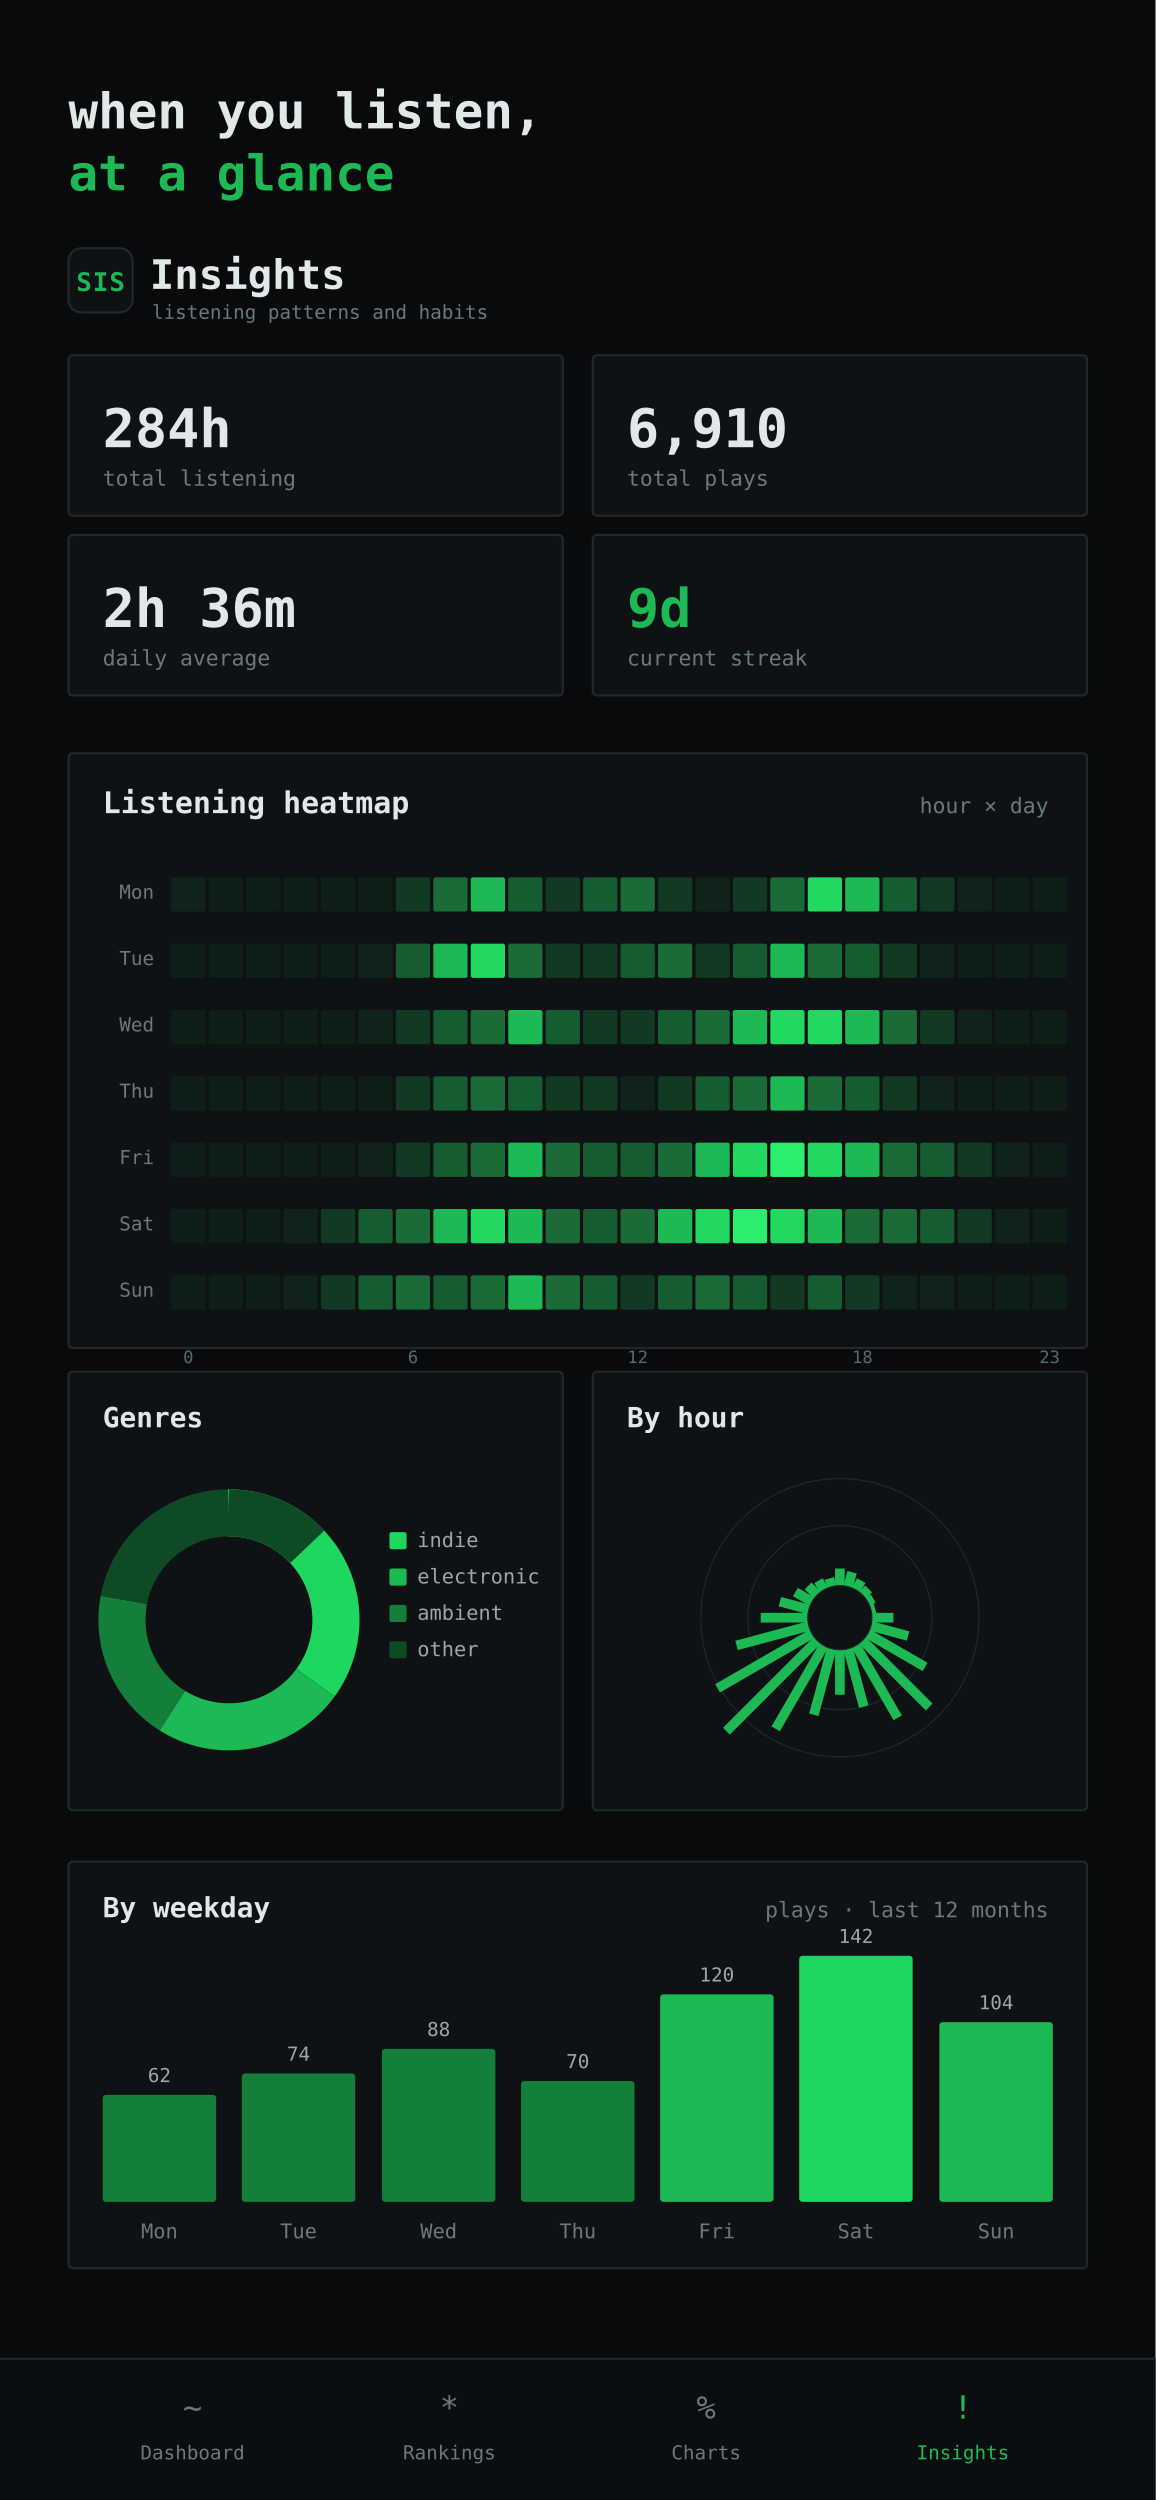
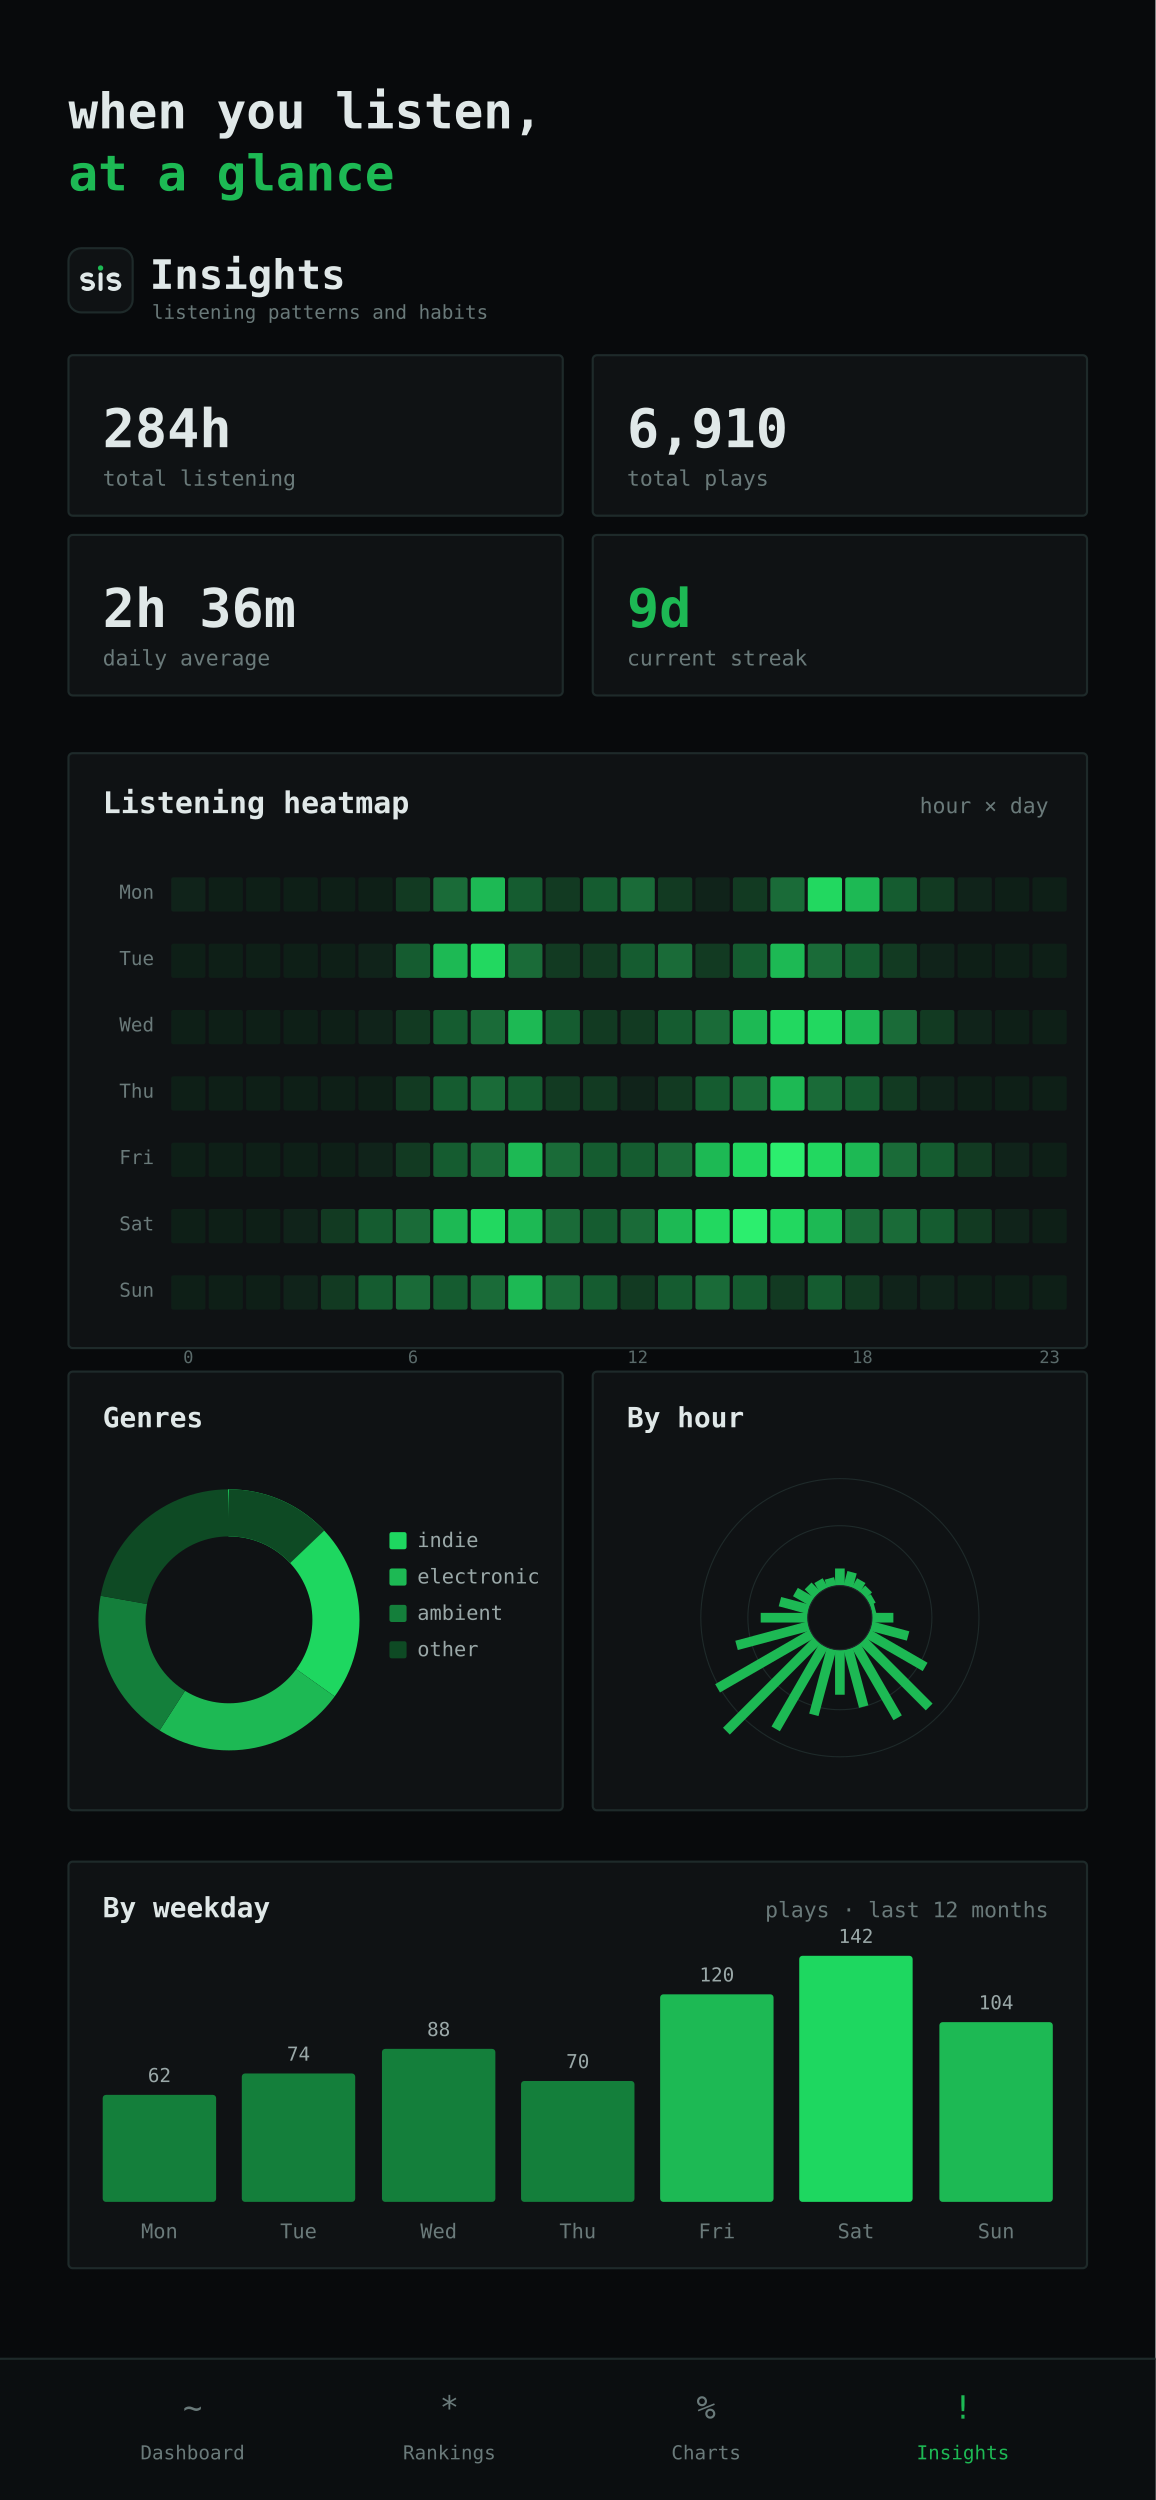
<svg xmlns="http://www.w3.org/2000/svg" width="1284" height="2778" viewBox="0 0 1080 2336.64" font-family="DejaVu Sans Mono, monospace">
  <rect width="1080" height="2336.64" fill="#080a0c" />
  <text x="64" y="120" font-size="46" font-weight="700" fill="#e0e8e8">when you listen,</text>
  <text x="64" y="178" font-size="46" font-weight="700" fill="#1db954">at a glance</text>
  <g transform="translate(0,232)">
    <rect x="64" y="0" width="60" height="60" rx="12" fill="#0f1214" stroke="#1e2a2a" stroke-width="2" />
-     <text x="94" y="40" font-size="24" font-weight="700" letter-spacing="1" fill="#1db954" text-anchor="middle">SIS</text>
+     <g transform="translate(74.59 16) scale(0.2641) translate(0 -16.12)">
+       <path d="M40.06 51.43A18.8 12.22 0 1 0 27 72.44A20 13.78 0 1 1 13.11 96.13M73.5 100V48M133.06 51.43A18.8 12.22 0 1 0 120 72.44A20 13.78 0 1 1 106.11 96.13" fill="none" stroke="#e0e8e8" stroke-width="14" stroke-linecap="round" stroke-linejoin="round" />
+       <circle cx="73.5" cy="25.62" r="9.5" fill="#1db954" />
+     </g>
    <text x="140" y="38" font-size="38" font-weight="700" fill="#e0e8e8">Insights</text>
    <text x="142" y="66" font-size="18" fill="#6a7a7a">listening patterns and habits</text>
  </g>
  <g transform="translate(64,332)">
    <g>
      <rect x="0" y="0" width="462" height="150" rx="4" fill="#0f1214" stroke="#1e2a2a" stroke-width="2" />
      <text x="32" y="86" font-size="50" font-weight="700" fill="#e0e8e8">284h</text>
      <text x="32" y="122" font-size="20" fill="#6a7a7a">total listening</text>
    </g>
    <g transform="translate(490,0)">
      <rect x="0" y="0" width="462" height="150" rx="4" fill="#0f1214" stroke="#1e2a2a" stroke-width="2" />
      <text x="32" y="86" font-size="50" font-weight="700" fill="#e0e8e8">6,910</text>
      <text x="32" y="122" font-size="20" fill="#6a7a7a">total plays</text>
    </g>
    <g transform="translate(0,168)">
      <rect x="0" y="0" width="462" height="150" rx="4" fill="#0f1214" stroke="#1e2a2a" stroke-width="2" />
      <text x="32" y="86" font-size="50" font-weight="700" fill="#e0e8e8">2h 36m</text>
      <text x="32" y="122" font-size="20" fill="#6a7a7a">daily average</text>
    </g>
    <g transform="translate(490,168)">
      <rect x="0" y="0" width="462" height="150" rx="4" fill="#0f1214" stroke="#1e2a2a" stroke-width="2" />
      <text x="32" y="86" font-size="50" font-weight="700" fill="#1db954">9d</text>
      <text x="32" y="122" font-size="20" fill="#6a7a7a">current streak</text>
    </g>
  </g>
  <g transform="translate(64,704)">
    <rect width="952" height="556" rx="4" fill="#0f1214" stroke="#1e2a2a" stroke-width="2" />
    <text x="32" y="56" font-size="28" font-weight="700" fill="#e0e8e8">Listening heatmap</text>
    <text x="916" y="56" font-size="20" fill="#6a7a7a" text-anchor="end">hour × day</text>
    <g transform="translate(96,92)">
      <g font-size="18" fill="#6a7a7a" text-anchor="end">
        <text x="-16" y="44">Mon</text>
        <text x="-16" y="106">Tue</text>
        <text x="-16" y="168">Wed</text>
        <text x="-16" y="230">Thu</text>
        <text x="-16" y="292">Fri</text>
        <text x="-16" y="354">Sat</text>
        <text x="-16" y="416">Sun</text>
      </g>
      <g transform="translate(0,24)">
        <rect width="32" height="32" rx="2" fill="#10231a" />
        <rect x="35" width="32" height="32" rx="2" fill="#0e1f17" />
        <rect x="70" width="32" height="32" rx="2" fill="#0e1f17" />
        <rect x="105" width="32" height="32" rx="2" fill="#0e1f17" />
        <rect x="140" width="32" height="32" rx="2" fill="#0e1f17" />
        <rect x="175" width="32" height="32" rx="2" fill="#0e1f17" />
        <rect x="210" width="32" height="32" rx="2" fill="#123a22" />
        <rect x="245" width="32" height="32" rx="2" fill="#1a6b38" />
        <rect x="280" width="32" height="32" rx="2" fill="#1db954" />
        <rect x="315" width="32" height="32" rx="2" fill="#155c30" />
        <rect x="350" width="32" height="32" rx="2" fill="#123a22" />
        <rect x="385" width="32" height="32" rx="2" fill="#155c30" />
        <rect x="420" width="32" height="32" rx="2" fill="#1a6b38" />
        <rect x="455" width="32" height="32" rx="2" fill="#123a22" />
        <rect x="490" width="32" height="32" rx="2" fill="#10231a" />
        <rect x="525" width="32" height="32" rx="2" fill="#123a22" />
        <rect x="560" width="32" height="32" rx="2" fill="#1a6b38" />
        <rect x="595" width="32" height="32" rx="2" fill="#22d860" />
        <rect x="630" width="32" height="32" rx="2" fill="#1db954" />
        <rect x="665" width="32" height="32" rx="2" fill="#155c30" />
        <rect x="700" width="32" height="32" rx="2" fill="#123a22" />
        <rect x="735" width="32" height="32" rx="2" fill="#10231a" />
        <rect x="770" width="32" height="32" rx="2" fill="#0e1f17" />
        <rect x="805" width="32" height="32" rx="2" fill="#0e1f17" />
      </g>
      <g transform="translate(0,86)">
        <rect width="32" height="32" rx="2" fill="#0e1f17" />
        <rect x="35" width="32" height="32" rx="2" fill="#0e1f17" />
        <rect x="70" width="32" height="32" rx="2" fill="#0e1f17" />
        <rect x="105" width="32" height="32" rx="2" fill="#0e1f17" />
        <rect x="140" width="32" height="32" rx="2" fill="#0e1f17" />
        <rect x="175" width="32" height="32" rx="2" fill="#10231a" />
        <rect x="210" width="32" height="32" rx="2" fill="#155c30" />
        <rect x="245" width="32" height="32" rx="2" fill="#1db954" />
        <rect x="280" width="32" height="32" rx="2" fill="#22d860" />
        <rect x="315" width="32" height="32" rx="2" fill="#1a6b38" />
        <rect x="350" width="32" height="32" rx="2" fill="#123a22" />
        <rect x="385" width="32" height="32" rx="2" fill="#123a22" />
        <rect x="420" width="32" height="32" rx="2" fill="#155c30" />
        <rect x="455" width="32" height="32" rx="2" fill="#1a6b38" />
        <rect x="490" width="32" height="32" rx="2" fill="#123a22" />
        <rect x="525" width="32" height="32" rx="2" fill="#155c30" />
        <rect x="560" width="32" height="32" rx="2" fill="#1db954" />
        <rect x="595" width="32" height="32" rx="2" fill="#1a6b38" />
        <rect x="630" width="32" height="32" rx="2" fill="#155c30" />
        <rect x="665" width="32" height="32" rx="2" fill="#123a22" />
        <rect x="700" width="32" height="32" rx="2" fill="#10231a" />
        <rect x="735" width="32" height="32" rx="2" fill="#0e1f17" />
        <rect x="770" width="32" height="32" rx="2" fill="#0e1f17" />
        <rect x="805" width="32" height="32" rx="2" fill="#0e1f17" />
      </g>
      <g transform="translate(0,148)">
        <rect width="32" height="32" rx="2" fill="#0e1f17" />
        <rect x="35" width="32" height="32" rx="2" fill="#0e1f17" />
        <rect x="70" width="32" height="32" rx="2" fill="#0e1f17" />
        <rect x="105" width="32" height="32" rx="2" fill="#0e1f17" />
        <rect x="140" width="32" height="32" rx="2" fill="#0e1f17" />
        <rect x="175" width="32" height="32" rx="2" fill="#10231a" />
        <rect x="210" width="32" height="32" rx="2" fill="#123a22" />
        <rect x="245" width="32" height="32" rx="2" fill="#155c30" />
        <rect x="280" width="32" height="32" rx="2" fill="#1a6b38" />
        <rect x="315" width="32" height="32" rx="2" fill="#1db954" />
        <rect x="350" width="32" height="32" rx="2" fill="#155c30" />
        <rect x="385" width="32" height="32" rx="2" fill="#123a22" />
        <rect x="420" width="32" height="32" rx="2" fill="#123a22" />
        <rect x="455" width="32" height="32" rx="2" fill="#155c30" />
        <rect x="490" width="32" height="32" rx="2" fill="#1a6b38" />
        <rect x="525" width="32" height="32" rx="2" fill="#1db954" />
        <rect x="560" width="32" height="32" rx="2" fill="#22d860" />
        <rect x="595" width="32" height="32" rx="2" fill="#22d860" />
        <rect x="630" width="32" height="32" rx="2" fill="#1db954" />
        <rect x="665" width="32" height="32" rx="2" fill="#1a6b38" />
        <rect x="700" width="32" height="32" rx="2" fill="#123a22" />
        <rect x="735" width="32" height="32" rx="2" fill="#10231a" />
        <rect x="770" width="32" height="32" rx="2" fill="#0e1f17" />
        <rect x="805" width="32" height="32" rx="2" fill="#0e1f17" />
      </g>
      <g transform="translate(0,210)">
        <rect width="32" height="32" rx="2" fill="#0e1f17" />
        <rect x="35" width="32" height="32" rx="2" fill="#0e1f17" />
        <rect x="70" width="32" height="32" rx="2" fill="#0e1f17" />
        <rect x="105" width="32" height="32" rx="2" fill="#0e1f17" />
        <rect x="140" width="32" height="32" rx="2" fill="#0e1f17" />
        <rect x="175" width="32" height="32" rx="2" fill="#0e1f17" />
        <rect x="210" width="32" height="32" rx="2" fill="#123a22" />
        <rect x="245" width="32" height="32" rx="2" fill="#155c30" />
        <rect x="280" width="32" height="32" rx="2" fill="#1a6b38" />
        <rect x="315" width="32" height="32" rx="2" fill="#155c30" />
        <rect x="350" width="32" height="32" rx="2" fill="#123a22" />
        <rect x="385" width="32" height="32" rx="2" fill="#123a22" />
        <rect x="420" width="32" height="32" rx="2" fill="#10231a" />
        <rect x="455" width="32" height="32" rx="2" fill="#123a22" />
        <rect x="490" width="32" height="32" rx="2" fill="#155c30" />
        <rect x="525" width="32" height="32" rx="2" fill="#1a6b38" />
        <rect x="560" width="32" height="32" rx="2" fill="#1db954" />
        <rect x="595" width="32" height="32" rx="2" fill="#1a6b38" />
        <rect x="630" width="32" height="32" rx="2" fill="#155c30" />
        <rect x="665" width="32" height="32" rx="2" fill="#123a22" />
        <rect x="700" width="32" height="32" rx="2" fill="#10231a" />
        <rect x="735" width="32" height="32" rx="2" fill="#0e1f17" />
        <rect x="770" width="32" height="32" rx="2" fill="#0e1f17" />
        <rect x="805" width="32" height="32" rx="2" fill="#0e1f17" />
      </g>
      <g transform="translate(0,272)">
        <rect width="32" height="32" rx="2" fill="#0e1f17" />
        <rect x="35" width="32" height="32" rx="2" fill="#0e1f17" />
        <rect x="70" width="32" height="32" rx="2" fill="#0e1f17" />
        <rect x="105" width="32" height="32" rx="2" fill="#0e1f17" />
        <rect x="140" width="32" height="32" rx="2" fill="#0e1f17" />
        <rect x="175" width="32" height="32" rx="2" fill="#10231a" />
        <rect x="210" width="32" height="32" rx="2" fill="#123a22" />
        <rect x="245" width="32" height="32" rx="2" fill="#155c30" />
        <rect x="280" width="32" height="32" rx="2" fill="#1a6b38" />
        <rect x="315" width="32" height="32" rx="2" fill="#1db954" />
        <rect x="350" width="32" height="32" rx="2" fill="#1a6b38" />
        <rect x="385" width="32" height="32" rx="2" fill="#155c30" />
        <rect x="420" width="32" height="32" rx="2" fill="#155c30" />
        <rect x="455" width="32" height="32" rx="2" fill="#1a6b38" />
        <rect x="490" width="32" height="32" rx="2" fill="#1db954" />
        <rect x="525" width="32" height="32" rx="2" fill="#22d860" />
        <rect x="560" width="32" height="32" rx="2" fill="#2cee6e" />
        <rect x="595" width="32" height="32" rx="2" fill="#22d860" />
        <rect x="630" width="32" height="32" rx="2" fill="#1db954" />
        <rect x="665" width="32" height="32" rx="2" fill="#1a6b38" />
        <rect x="700" width="32" height="32" rx="2" fill="#155c30" />
        <rect x="735" width="32" height="32" rx="2" fill="#123a22" />
        <rect x="770" width="32" height="32" rx="2" fill="#10231a" />
        <rect x="805" width="32" height="32" rx="2" fill="#0e1f17" />
      </g>
      <g transform="translate(0,334)">
        <rect width="32" height="32" rx="2" fill="#0e1f17" />
        <rect x="35" width="32" height="32" rx="2" fill="#0e1f17" />
        <rect x="70" width="32" height="32" rx="2" fill="#0e1f17" />
        <rect x="105" width="32" height="32" rx="2" fill="#10231a" />
        <rect x="140" width="32" height="32" rx="2" fill="#123a22" />
        <rect x="175" width="32" height="32" rx="2" fill="#155c30" />
        <rect x="210" width="32" height="32" rx="2" fill="#1a6b38" />
        <rect x="245" width="32" height="32" rx="2" fill="#1db954" />
        <rect x="280" width="32" height="32" rx="2" fill="#22d860" />
        <rect x="315" width="32" height="32" rx="2" fill="#1db954" />
        <rect x="350" width="32" height="32" rx="2" fill="#1a6b38" />
        <rect x="385" width="32" height="32" rx="2" fill="#155c30" />
        <rect x="420" width="32" height="32" rx="2" fill="#1a6b38" />
        <rect x="455" width="32" height="32" rx="2" fill="#1db954" />
        <rect x="490" width="32" height="32" rx="2" fill="#22d860" />
        <rect x="525" width="32" height="32" rx="2" fill="#2cee6e" />
        <rect x="560" width="32" height="32" rx="2" fill="#22d860" />
        <rect x="595" width="32" height="32" rx="2" fill="#1db954" />
        <rect x="630" width="32" height="32" rx="2" fill="#1a6b38" />
        <rect x="665" width="32" height="32" rx="2" fill="#1a6b38" />
        <rect x="700" width="32" height="32" rx="2" fill="#155c30" />
        <rect x="735" width="32" height="32" rx="2" fill="#123a22" />
        <rect x="770" width="32" height="32" rx="2" fill="#10231a" />
        <rect x="805" width="32" height="32" rx="2" fill="#0e1f17" />
      </g>
      <g transform="translate(0,396)">
        <rect width="32" height="32" rx="2" fill="#0e1f17" />
        <rect x="35" width="32" height="32" rx="2" fill="#0e1f17" />
        <rect x="70" width="32" height="32" rx="2" fill="#0e1f17" />
        <rect x="105" width="32" height="32" rx="2" fill="#10231a" />
        <rect x="140" width="32" height="32" rx="2" fill="#123a22" />
        <rect x="175" width="32" height="32" rx="2" fill="#155c30" />
        <rect x="210" width="32" height="32" rx="2" fill="#1a6b38" />
        <rect x="245" width="32" height="32" rx="2" fill="#155c30" />
        <rect x="280" width="32" height="32" rx="2" fill="#1a6b38" />
        <rect x="315" width="32" height="32" rx="2" fill="#1db954" />
        <rect x="350" width="32" height="32" rx="2" fill="#1a6b38" />
        <rect x="385" width="32" height="32" rx="2" fill="#155c30" />
        <rect x="420" width="32" height="32" rx="2" fill="#123a22" />
        <rect x="455" width="32" height="32" rx="2" fill="#155c30" />
        <rect x="490" width="32" height="32" rx="2" fill="#1a6b38" />
        <rect x="525" width="32" height="32" rx="2" fill="#155c30" />
        <rect x="560" width="32" height="32" rx="2" fill="#123a22" />
        <rect x="595" width="32" height="32" rx="2" fill="#155c30" />
        <rect x="630" width="32" height="32" rx="2" fill="#123a22" />
        <rect x="665" width="32" height="32" rx="2" fill="#10231a" />
        <rect x="700" width="32" height="32" rx="2" fill="#10231a" />
        <rect x="735" width="32" height="32" rx="2" fill="#0e1f17" />
        <rect x="770" width="32" height="32" rx="2" fill="#0e1f17" />
        <rect x="805" width="32" height="32" rx="2" fill="#0e1f17" />
      </g>
      <g font-size="16" fill="#5a6a6a" text-anchor="middle">
        <text x="16" y="478">0</text>
        <text x="226" y="478">6</text>
        <text x="436" y="478">12</text>
        <text x="646" y="478">18</text>
        <text x="821" y="478">23</text>
      </g>
    </g>
  </g>
  <g transform="translate(64,1282)">
    <rect width="462" height="410" rx="4" fill="#0f1214" stroke="#1e2a2a" stroke-width="2" />
    <text x="32" y="52" font-size="26" font-weight="700" fill="#e0e8e8">Genres</text>
    <g transform="translate(150,232)">
      <circle r="100" fill="none" stroke="#1ed760" stroke-width="44" stroke-dasharray="220 408" transform="rotate(-90)" />
      <circle r="100" fill="none" stroke="#1db954" stroke-width="44" stroke-dasharray="150 408" stroke-dashoffset="-220" transform="rotate(-90)" />
      <circle r="100" fill="none" stroke="#147f3b" stroke-width="44" stroke-dasharray="120 408" stroke-dashoffset="-370" transform="rotate(-90)" />
      <circle r="100" fill="none" stroke="#0e4a24" stroke-width="44" stroke-dasharray="138 408" stroke-dashoffset="-490" transform="rotate(-90)" />
    </g>
    <g font-size="19" transform="translate(300,150)">
      <rect x="0" y="0" width="16" height="16" rx="2" fill="#1ed760" />
      <text x="26" y="14" fill="#9aa8a8">indie</text>
      <rect x="0" y="34" width="16" height="16" rx="2" fill="#1db954" />
      <text x="26" y="48" fill="#9aa8a8">electronic</text>
      <rect x="0" y="68" width="16" height="16" rx="2" fill="#147f3b" />
      <text x="26" y="82" fill="#9aa8a8">ambient</text>
      <rect x="0" y="102" width="16" height="16" rx="2" fill="#0e4a24" />
      <text x="26" y="116" fill="#9aa8a8">other</text>
    </g>
    <g transform="translate(490,0)">
      <rect width="462" height="410" rx="4" fill="#0f1214" stroke="#1e2a2a" stroke-width="2" />
      <text x="32" y="52" font-size="26" font-weight="700" fill="#e0e8e8">By hour</text>
      <g transform="translate(231,230)">
        <circle r="130" fill="none" stroke="#1e2a2a" stroke-width="1" />
        <circle r="86" fill="none" stroke="#1e2a2a" stroke-width="1" />
        <g stroke="#1db954" stroke-width="9">
          <line x1="0" y1="-30" x2="0" y2="-46" transform="rotate(0)" />
          <line x1="0" y1="-30" x2="0" y2="-44" transform="rotate(15)" />
          <line x1="0" y1="-30" x2="0" y2="-40" transform="rotate(30)" />
          <line x1="0" y1="-30" x2="0" y2="-38" transform="rotate(45)" />
          <line x1="0" y1="-30" x2="0" y2="-36" transform="rotate(60)" />
          <line x1="0" y1="-30" x2="0" y2="-34" transform="rotate(75)" />
          <line x1="0" y1="-30" x2="0" y2="-50" transform="rotate(90)" />
          <line x1="0" y1="-30" x2="0" y2="-66" transform="rotate(105)" />
          <line x1="0" y1="-30" x2="0" y2="-92" transform="rotate(120)" />
          <line x1="0" y1="-30" x2="0" y2="-118" transform="rotate(135)" />
          <line x1="0" y1="-30" x2="0" y2="-108" transform="rotate(150)" />
          <line x1="0" y1="-30" x2="0" y2="-86" transform="rotate(165)" />
          <line x1="0" y1="-30" x2="0" y2="-72" transform="rotate(180)" />
          <line x1="0" y1="-30" x2="0" y2="-94" transform="rotate(195)" />
          <line x1="0" y1="-30" x2="0" y2="-120" transform="rotate(210)" />
          <line x1="0" y1="-30" x2="0" y2="-150" transform="rotate(225)" />
          <line x1="0" y1="-30" x2="0" y2="-132" transform="rotate(240)" />
          <line x1="0" y1="-30" x2="0" y2="-100" transform="rotate(255)" />
          <line x1="0" y1="-30" x2="0" y2="-74" transform="rotate(270)" />
          <line x1="0" y1="-30" x2="0" y2="-58" transform="rotate(285)" />
          <line x1="0" y1="-30" x2="0" y2="-48" transform="rotate(300)" />
          <line x1="0" y1="-30" x2="0" y2="-42" transform="rotate(315)" />
          <line x1="0" y1="-30" x2="0" y2="-40" transform="rotate(330)" />
          <line x1="0" y1="-30" x2="0" y2="-38" transform="rotate(345)" />
        </g>
        <circle r="30" fill="#0f1214" stroke="#1e2a2a" stroke-width="1" />
      </g>
    </g>
  </g>
  <g transform="translate(64,1740)">
    <rect width="952" height="380" rx="4" fill="#0f1214" stroke="#1e2a2a" stroke-width="2" />
    <text x="32" y="52" font-size="26" font-weight="700" fill="#e0e8e8">By weekday</text>
    <text x="916" y="52" font-size="20" fill="#6a7a7a" text-anchor="end">plays · last 12 months</text>
    <rect x="32" y="218" width="106" height="100" rx="3" fill="#147f3b" />
    <text x="85" y="352" font-size="19" fill="#6a7a7a" text-anchor="middle">Mon</text>
    <text x="85" y="206" font-size="18" fill="#9aa8a8" text-anchor="middle">62</text>
    <rect x="162" y="198" width="106" height="120" rx="3" fill="#147f3b" />
    <text x="215" y="352" font-size="19" fill="#6a7a7a" text-anchor="middle">Tue</text>
    <text x="215" y="186" font-size="18" fill="#9aa8a8" text-anchor="middle">74</text>
    <rect x="293" y="175" width="106" height="143" rx="3" fill="#147f3b" />
    <text x="346" y="352" font-size="19" fill="#6a7a7a" text-anchor="middle">Wed</text>
    <text x="346" y="163" font-size="18" fill="#9aa8a8" text-anchor="middle">88</text>
    <rect x="423" y="205" width="106" height="113" rx="3" fill="#147f3b" />
    <text x="476" y="352" font-size="19" fill="#6a7a7a" text-anchor="middle">Thu</text>
    <text x="476" y="193" font-size="18" fill="#9aa8a8" text-anchor="middle">70</text>
    <rect x="553" y="124" width="106" height="194" rx="3" fill="#1db954" />
    <text x="606" y="352" font-size="19" fill="#6a7a7a" text-anchor="middle">Fri</text>
    <text x="606" y="112" font-size="18" fill="#9aa8a8" text-anchor="middle">120</text>
    <rect x="683" y="88" width="106" height="230" rx="3" fill="#1ed760" />
    <text x="736" y="352" font-size="19" fill="#6a7a7a" text-anchor="middle">Sat</text>
    <text x="736" y="76" font-size="18" fill="#9aa8a8" text-anchor="middle">142</text>
    <rect x="814" y="150" width="106" height="168" rx="3" fill="#1db954" />
    <text x="867" y="352" font-size="19" fill="#6a7a7a" text-anchor="middle">Sun</text>
    <text x="867" y="138" font-size="18" fill="#9aa8a8" text-anchor="middle">104</text>
  </g>
  <g transform="translate(0,2204.64)">
    <rect x="0" y="0" width="1080" height="132" fill="#0b0e10" />
    <line x1="0" y1="0" x2="1080" y2="0" stroke="#1e2a2a" stroke-width="2" />
    <g text-anchor="middle">
      <text x="180" y="56" font-size="30" fill="#6a7a7a">~</text>
      <text x="180" y="94" font-size="18" fill="#6a7a7a">Dashboard</text>
      <text x="420" y="56" font-size="30" fill="#6a7a7a">*</text>
      <text x="420" y="94" font-size="18" fill="#6a7a7a">Rankings</text>
      <text x="660" y="56" font-size="30" fill="#6a7a7a">%</text>
      <text x="660" y="94" font-size="18" fill="#6a7a7a">Charts</text>
      <text x="900" y="56" font-size="30" fill="#1db954">!</text>
      <text x="900" y="94" font-size="18" fill="#1db954">Insights</text>
    </g>
  </g>
</svg>
